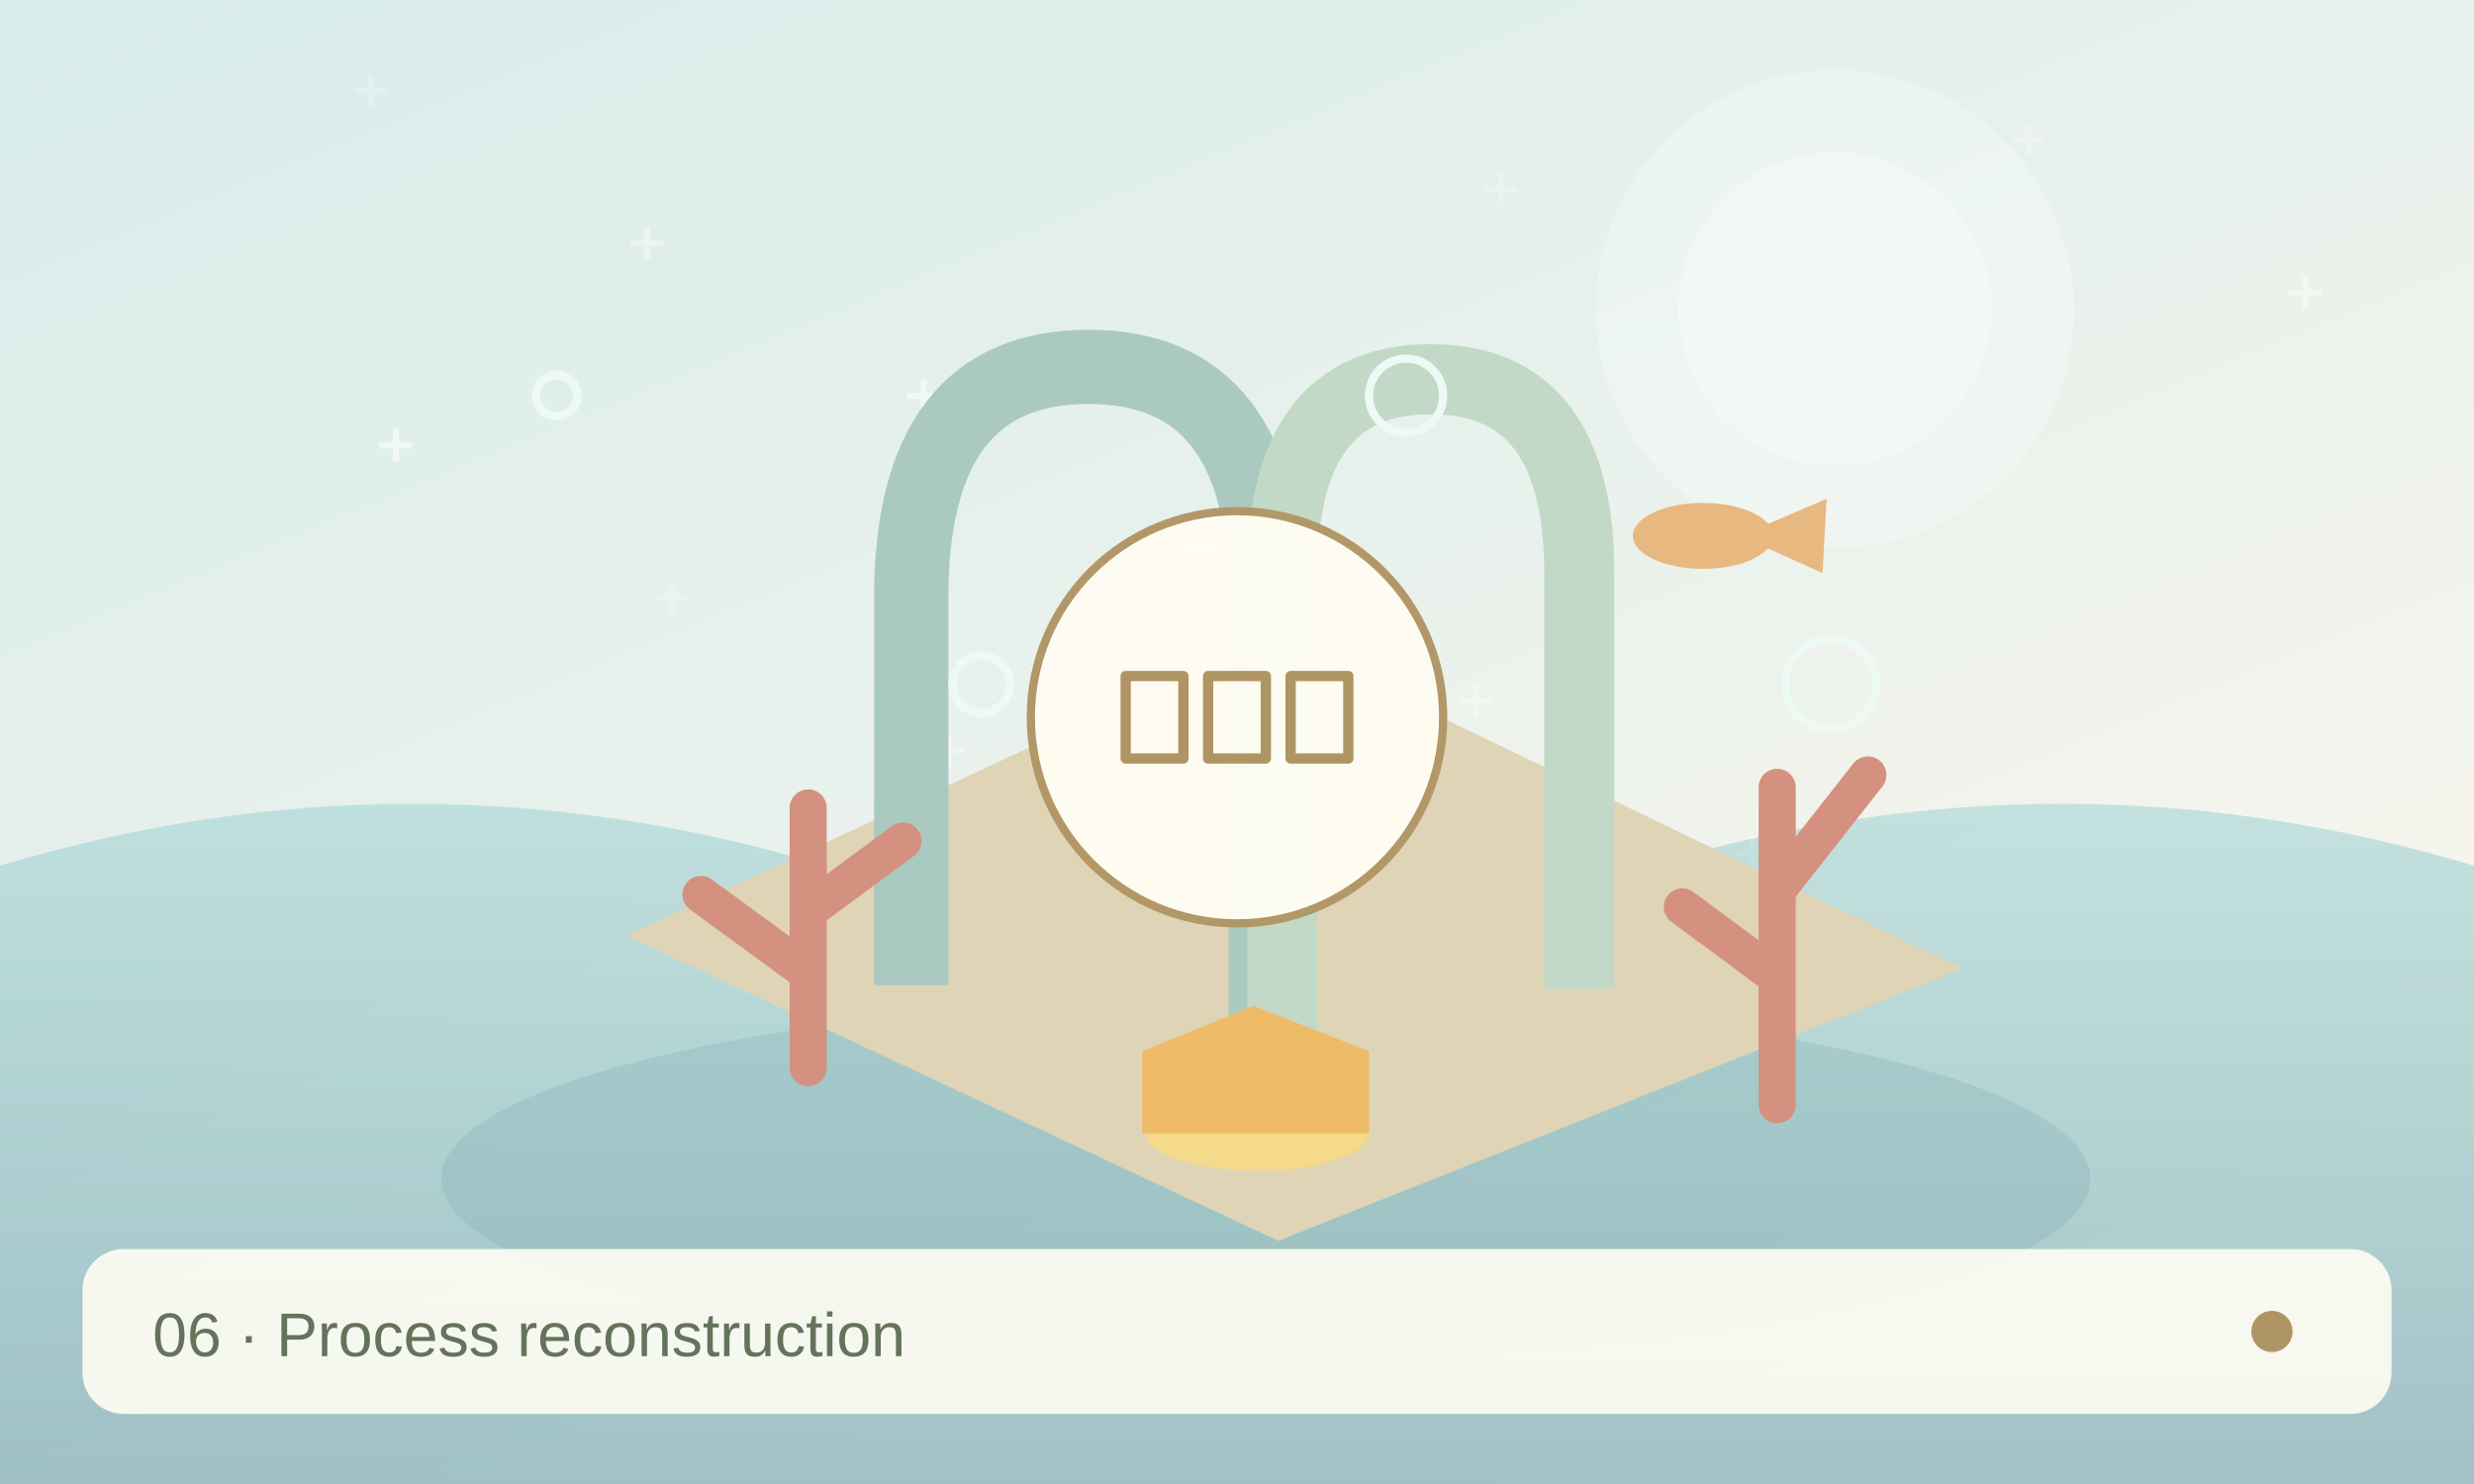
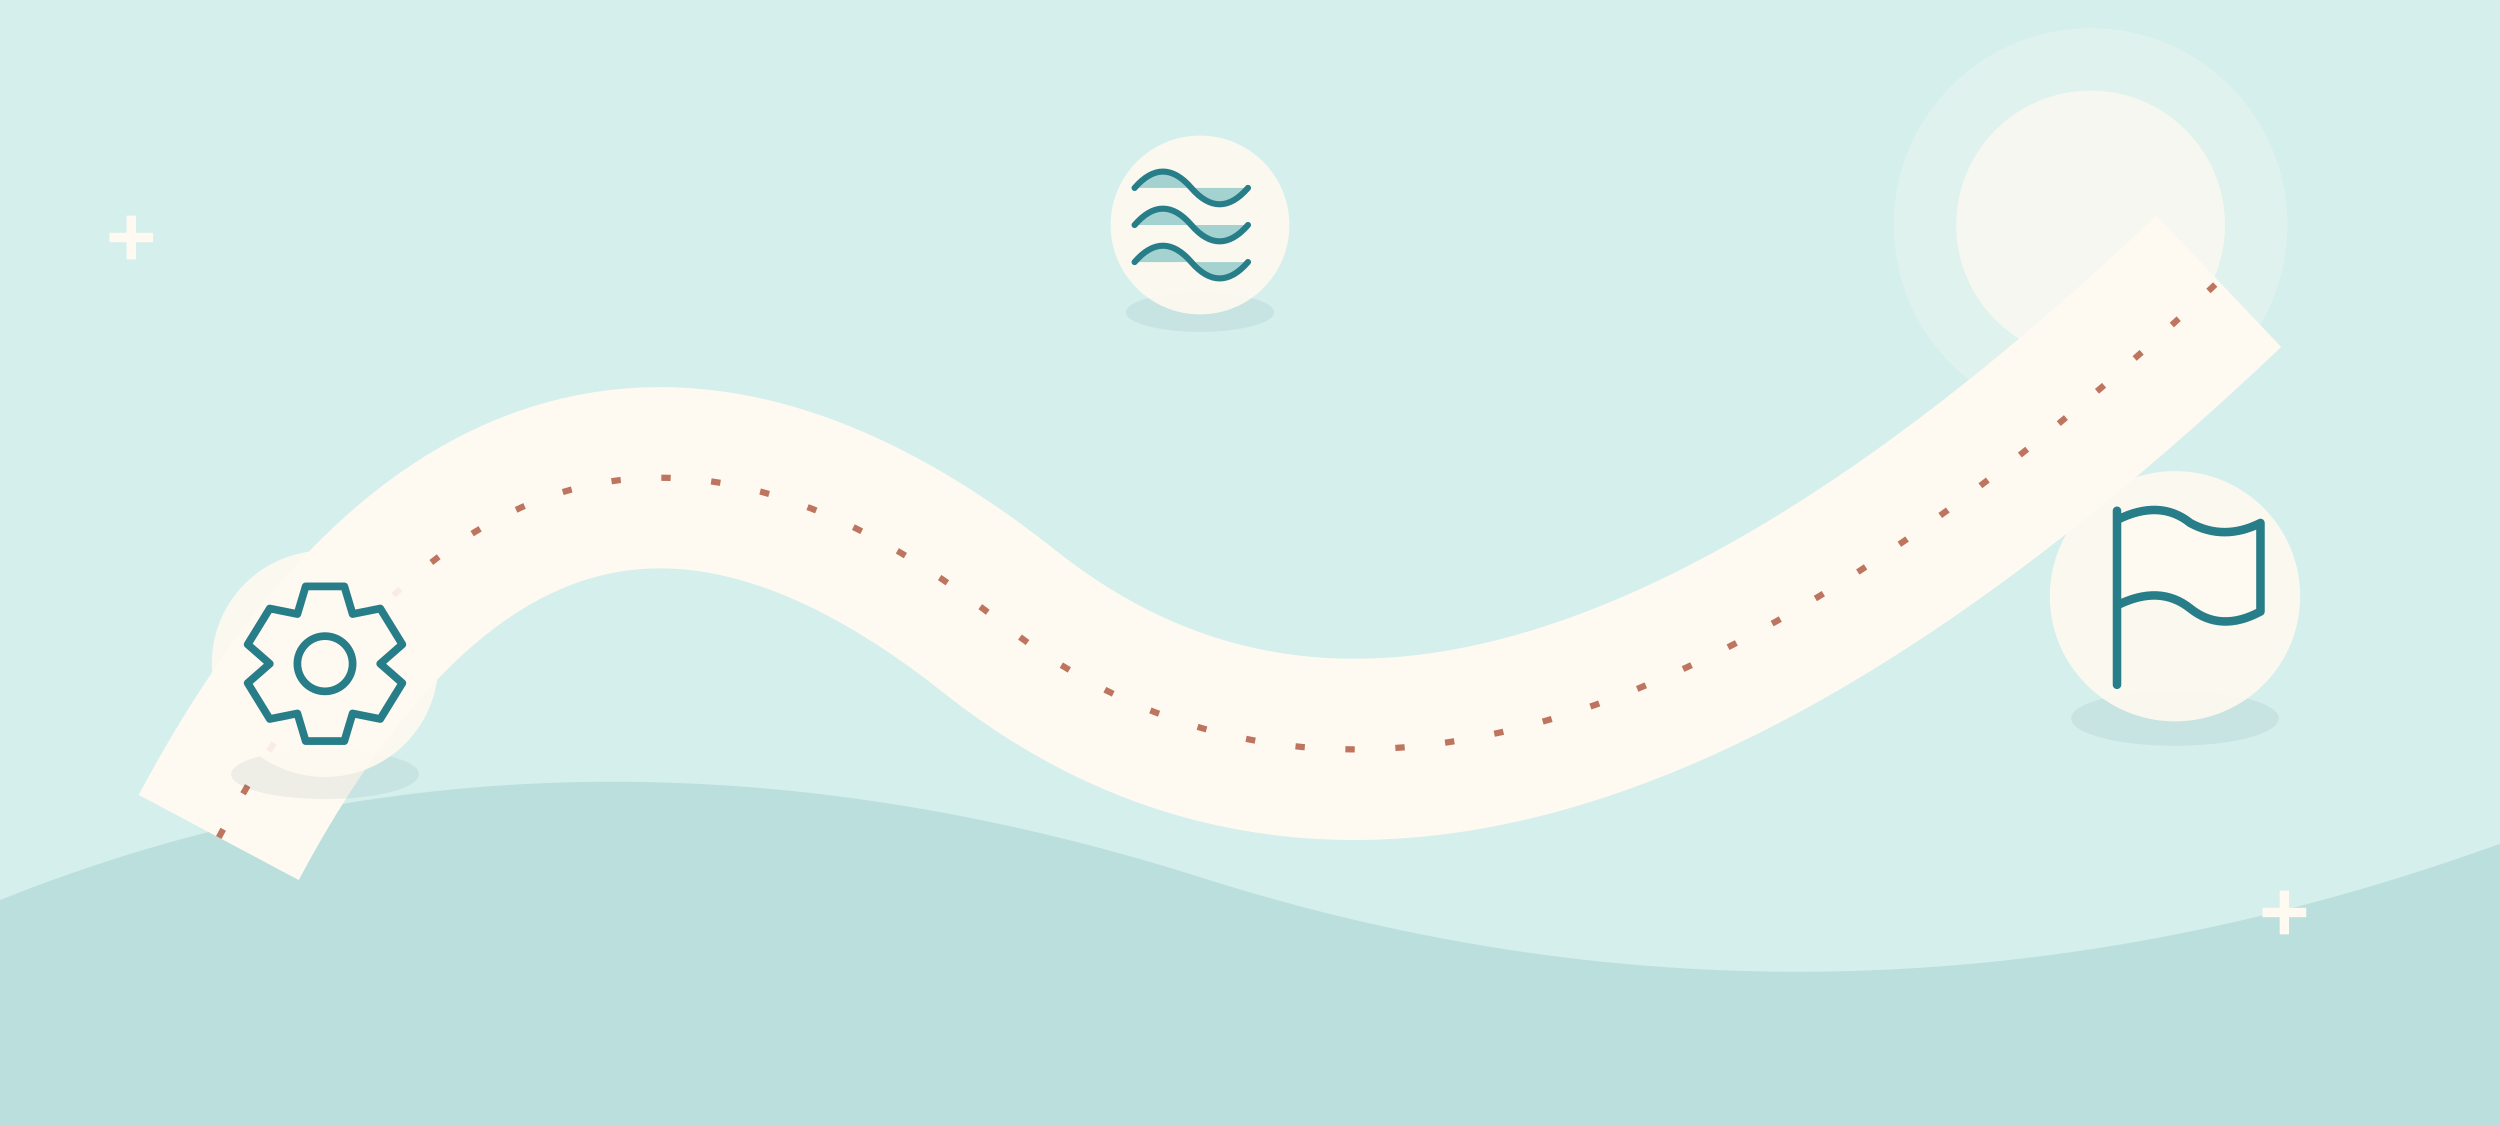
- <svg xmlns="http://www.w3.org/2000/svg" class="world-art " viewBox="0 0 600 360" role="img" aria-label="Process reconstruction: Put a system back in motion">
-   <defs>
-     <linearGradient id="_R_0_bg" x2="0.7" y2="1">
-       <stop stop-color="#d7eceb" />
-       <stop offset="1" stop-color="#faf6ed" />
-     </linearGradient>
-     <linearGradient id="_R_0_stone" x2=".2" y2="1">
-       <stop stop-color="#aaa0d1" />
-       <stop offset="1" stop-color="#686783" />
-     </linearGradient>
-     <linearGradient id="_R_0_portal" x2="0" y2="1">
-       <stop stop-color="#fbe4a6" />
-       <stop offset="1" stop-color="#f1a967" />
-     </linearGradient>
-     <linearGradient id="_R_0_water" x2="0" y2="1">
-       <stop stop-color="#a4d5d5" />
-       <stop offset="1" stop-color="#699fac" />
-     </linearGradient>
-     <filter id="_R_0_shadow" x="-50%" y="-50%" width="200%" height="200%">
-       <feGaussianBlur stdDeviation="12" />
-     </filter>
-   </defs>
-   <rect width="600" height="360" fill="url(#_R_0_bg)" />
-   <circle cx="445" cy="75" r="58" fill="#fff" opacity=".25" />
-   <circle cx="445" cy="75" r="38" fill="#fff" opacity=".25" />
-   <g opacity="0.2" transform="translate(90 22)">
-     <path d="M0-4V4M-4 0H4" stroke="#fff" stroke-width="1.5" />
-   </g>
-   <g opacity="0.36" transform="translate(157 59)">
-     <path d="M0-4V4M-4 0H4" stroke="#fff" stroke-width="1.5" />
-   </g>
-   <g opacity="0.52" transform="translate(224 96)">
-     <path d="M0-4V4M-4 0H4" stroke="#fff" stroke-width="1.5" />
-   </g>
-   <g opacity="0.2" transform="translate(291 133)">
-     <path d="M0-4V4M-4 0H4" stroke="#fff" stroke-width="1.5" />
-   </g>
-   <g opacity="0.36" transform="translate(358 170)">
-     <path d="M0-4V4M-4 0H4" stroke="#fff" stroke-width="1.5" />
-   </g>
-   <g opacity="0.52" transform="translate(425 207)">
-     <path d="M0-4V4M-4 0H4" stroke="#fff" stroke-width="1.5" />
-   </g>
-   <g opacity="0.2" transform="translate(492 34)">
-     <path d="M0-4V4M-4 0H4" stroke="#fff" stroke-width="1.5" />
-   </g>
-   <g opacity="0.36" transform="translate(559 71)">
-     <path d="M0-4V4M-4 0H4" stroke="#fff" stroke-width="1.5" />
-   </g>
-   <g opacity="0.52" transform="translate(96 108)">
-     <path d="M0-4V4M-4 0H4" stroke="#fff" stroke-width="1.5" />
-   </g>
-   <g opacity="0.2" transform="translate(163 145)">
-     <path d="M0-4V4M-4 0H4" stroke="#fff" stroke-width="1.5" />
-   </g>
-   <g opacity="0.36" transform="translate(230 182)">
-     <path d="M0-4V4M-4 0H4" stroke="#fff" stroke-width="1.5" />
-   </g>
-   <g opacity="0.52" transform="translate(297 219)">
-     <path d="M0-4V4M-4 0H4" stroke="#fff" stroke-width="1.5" />
-   </g>
-   <g opacity="0.2" transform="translate(364 46)">
-     <path d="M0-4V4M-4 0H4" stroke="#fff" stroke-width="1.5" />
-   </g>
+ <svg xmlns="http://www.w3.org/2000/svg" class="world-art world-preview " viewBox="0 0 800 360" role="img" aria-label="Process reconstruction: Put a system back in motion">
  <g>
-     <path d="M0 210q100-30 200 0t200 0 200 0v150H0" fill="url(#_R_0_water)" opacity=".6" />
-     <ellipse cx="307" cy="286" rx="200" ry="44" fill="#71a5a9" opacity=".24" />
-     <path d="m152 227 156-73 168 81-166 66Z" fill="#dfd4b6" />
-     <path d="M221 239v-94q0-56 43-56t43 56v114" stroke="#aac9c1" stroke-width="18" fill="none" />
-     <path d="M311 254v-115q0-47 36-47t36 47v101" stroke="#c2d9c7" stroke-width="17" fill="none" />
-     <path d="M196 259v-63m0 40-26-19m26 4 23-17m212 64v-77m0 46-23-17m23-4 22-28" fill="none" stroke="#d49180" stroke-width="9" stroke-linecap="round" />
-     <ellipse cx="305" cy="275" rx="27" ry="9" fill="#f4da8a" />
-     <path d="M277 275v-20l27-11 28 11v20" fill="#eebc69" />
-     <circle cx="135" cy="96" r="5" stroke="#edf9f5" stroke-width="2" fill="none" />
-     <circle cx="238" cy="166" r="7" stroke="#edf9f5" stroke-width="2" fill="none" />
-     <circle cx="341" cy="96" r="9" stroke="#edf9f5" stroke-width="2" fill="none" />
-     <circle cx="444" cy="166" r="11" stroke="#edf9f5" stroke-width="2" fill="none" />
-     <path d="m422 130 21-9-1 18Z" fill="#e8b881" />
-     <ellipse cx="413" cy="130" rx="17" ry="8" fill="#e8b881" />
-   </g>
-   <g transform="translate(300 174)">
-     <circle r="50" fill="#fffdf2" stroke="#b09564" stroke-width="2" opacity=".96" />
-     <g stroke="#b09564" stroke-width="2.5" fill="none" stroke-linecap="round" stroke-linejoin="round">
-       <path d="M-27-10h14v20h-14ZM-7-10H7v20H-7ZM13-10h14v20H13Z" />
+     <rect width="800" height="360" fill="#d5efed" />
+     <circle cx="669" cy="72" r="43" fill="#fffaf1" opacity=".7" />
+     <circle cx="669" cy="72" r="63" fill="#fffaf1" opacity=".25" />
+     <path d="M0 288Q180 216 385 281T800 270V360H0Z" fill="#a4d2d0" opacity=".55" />
+     <path d="M70 268Q170 80 320 199T710 90" stroke="#fffaf1" stroke-width="58" fill="none" />
+     <path d="M70 268Q170 80 320 199T710 90" stroke="#be7560" stroke-width="2" stroke-dasharray="3 13" fill="none" />
+     <g transform="translate(104 212.4) scale(0.8837209)">
+       <ellipse cy="40" rx="34" ry="9" fill="#245960" opacity=".08" />
+       <circle r="41" fill="#fffaf1" opacity=".9" />
+       <g stroke="#277d88" stroke-width="2.8" stroke-linecap="round" stroke-linejoin="round" fill="#fffaf1">
+         <path d="M-7-28H7L10-18L20-20L28-7L20 0L28 7L20 20L10 18L7 28H-7L-10 18L-20 20L-28 7L-20 0L-28-7L-20-20L-10-18Z" />
+         <circle r="10" />
+       </g>
    </g>
-   </g>
-   <g>
-     <rect x="20" y="303" width="560" height="40" rx="10" fill="#fffdf3" opacity=".9" />
-     <text x="37" y="329" font-family="Arial,sans-serif" font-size="15" fill="#65735b">06 · Process reconstruction</text>
-     <circle cx="551" cy="323" r="5" fill="#b09564" />
+     <g transform="translate(384 72) scale(0.6976744)">
+       <ellipse cy="40" rx="34" ry="9" fill="#245960" opacity=".08" />
+       <circle r="41" fill="#fffaf1" opacity=".9" />
+       <g stroke="#277d88" stroke-width="2.8" stroke-linecap="round" stroke-linejoin="round" fill="#a4d2d0">
+         <path d="M-30-17Q-17-32-4-17T22-17M-30 0Q-17-15-4 0T22 0M-30 17Q-17 2-4 17T22 17" />
+       </g>
+     </g>
+     <g transform="translate(696 190.8) scale(0.9767442)">
+       <ellipse cy="40" rx="34" ry="9" fill="#245960" opacity=".08" />
+       <circle r="41" fill="#fffaf1" opacity=".9" />
+       <g stroke="#277d88" stroke-width="2.8" stroke-linecap="round" stroke-linejoin="round" fill="#fffaf1">
+         <path d="M-19 29V-28M-19-25Q-5-32 5-24Q16-18 28-24V5Q15 12 5 4Q-5-4-19 3" />
+       </g>
+     </g>
+     <path d="M42 69v14M35 76h14M731 285v14M724 292h14" stroke="#fffaf1" stroke-width="3" />
  </g>
</svg>
